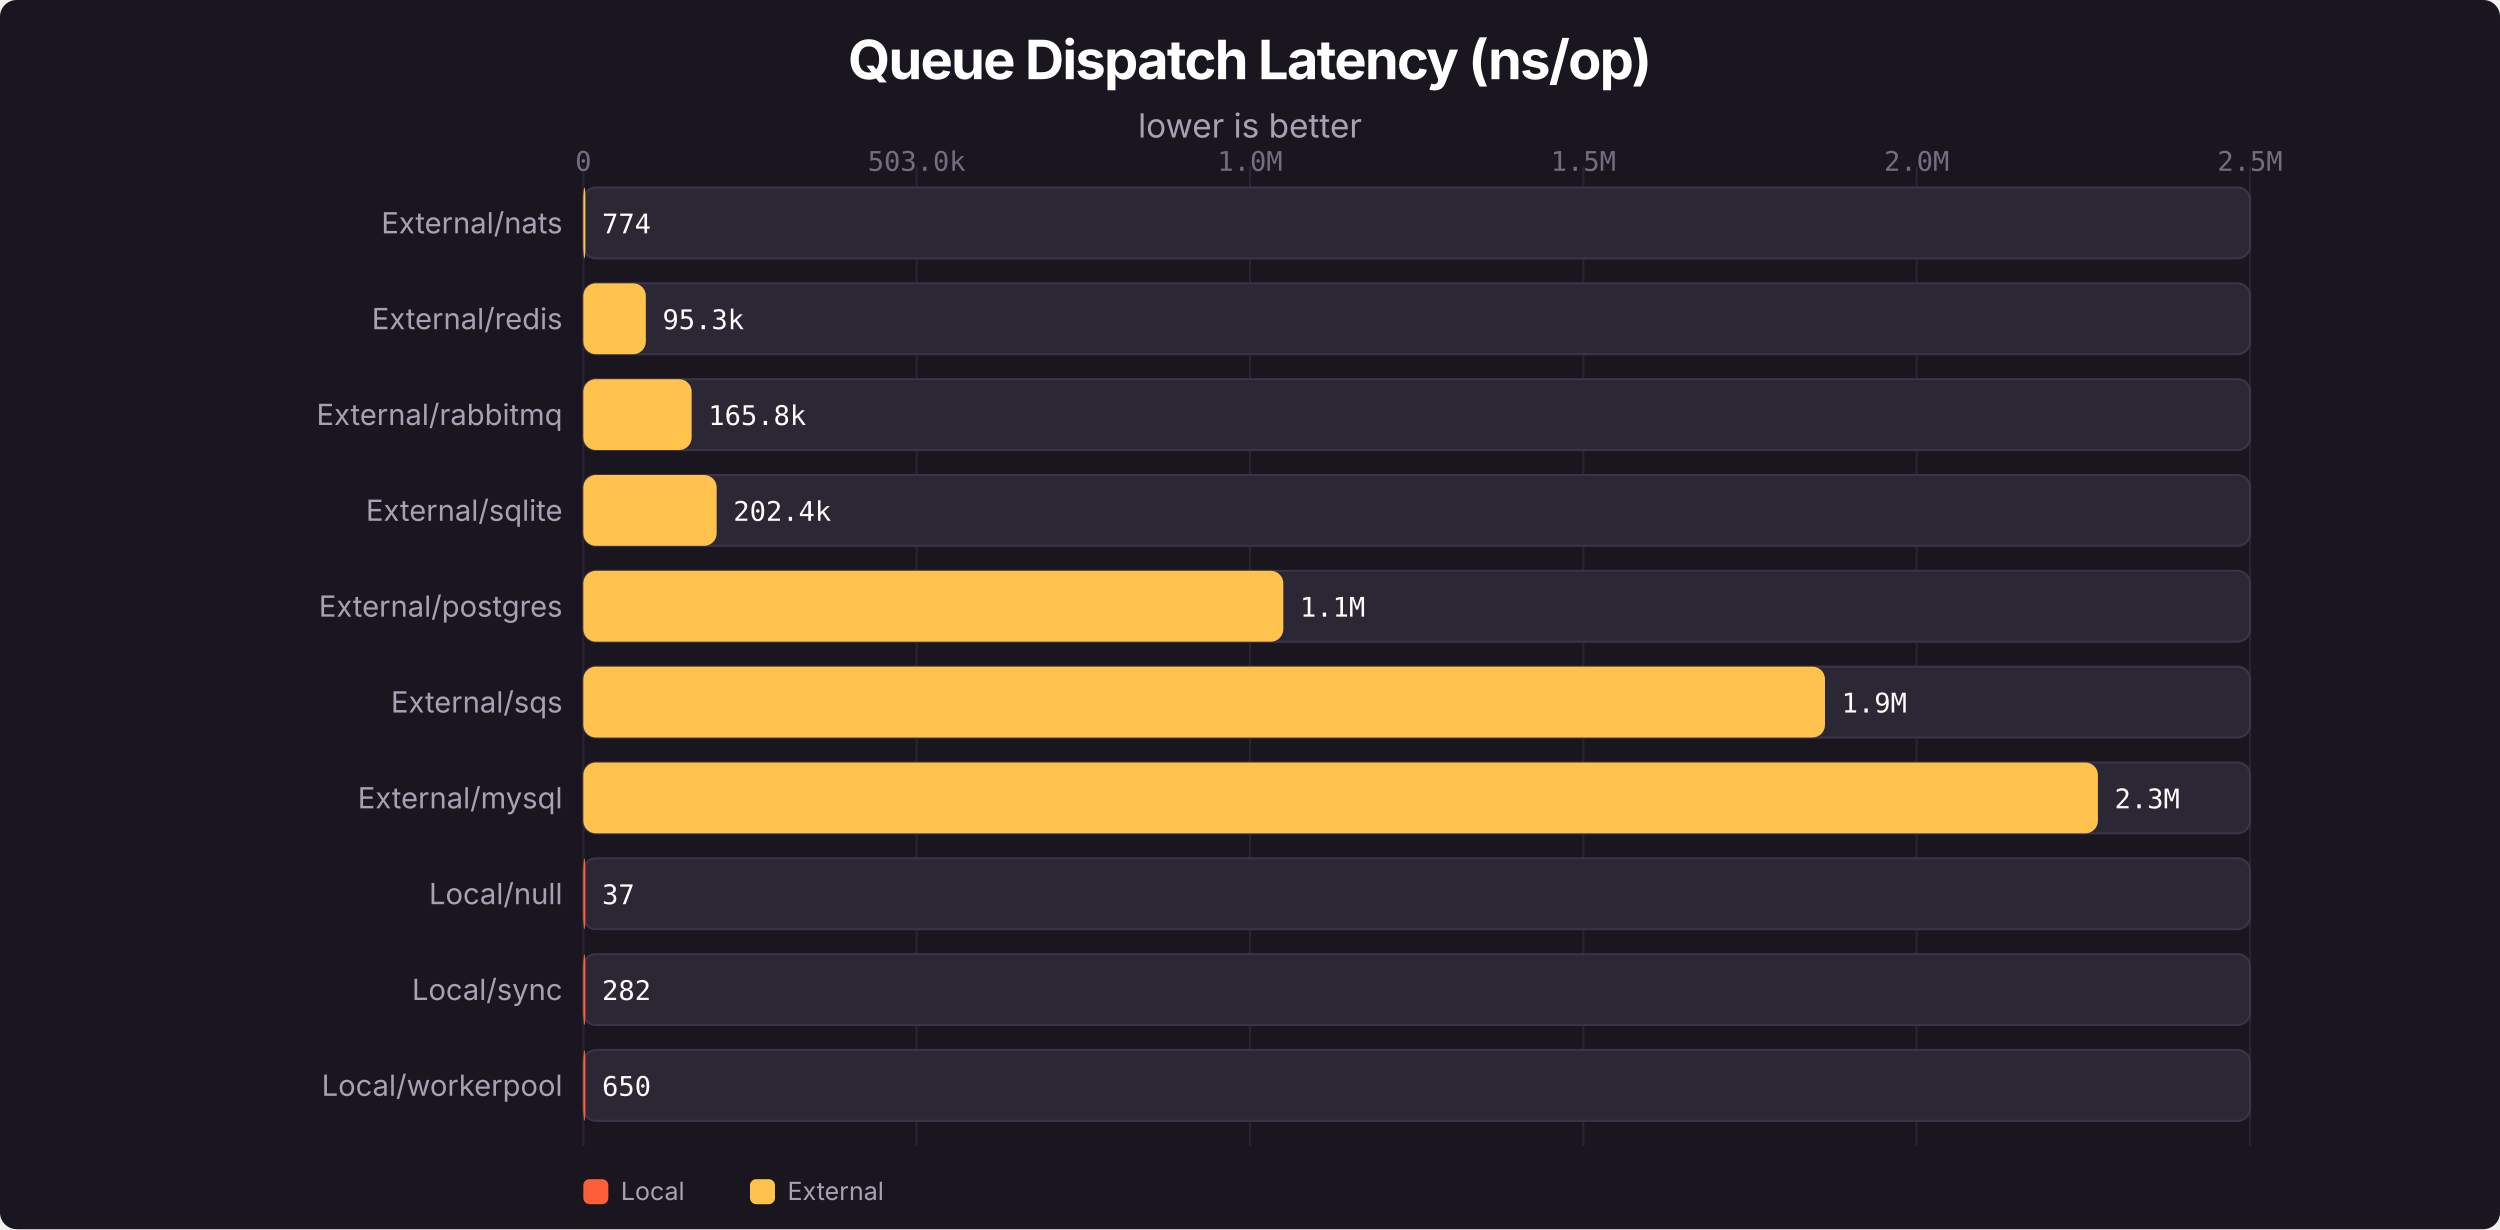
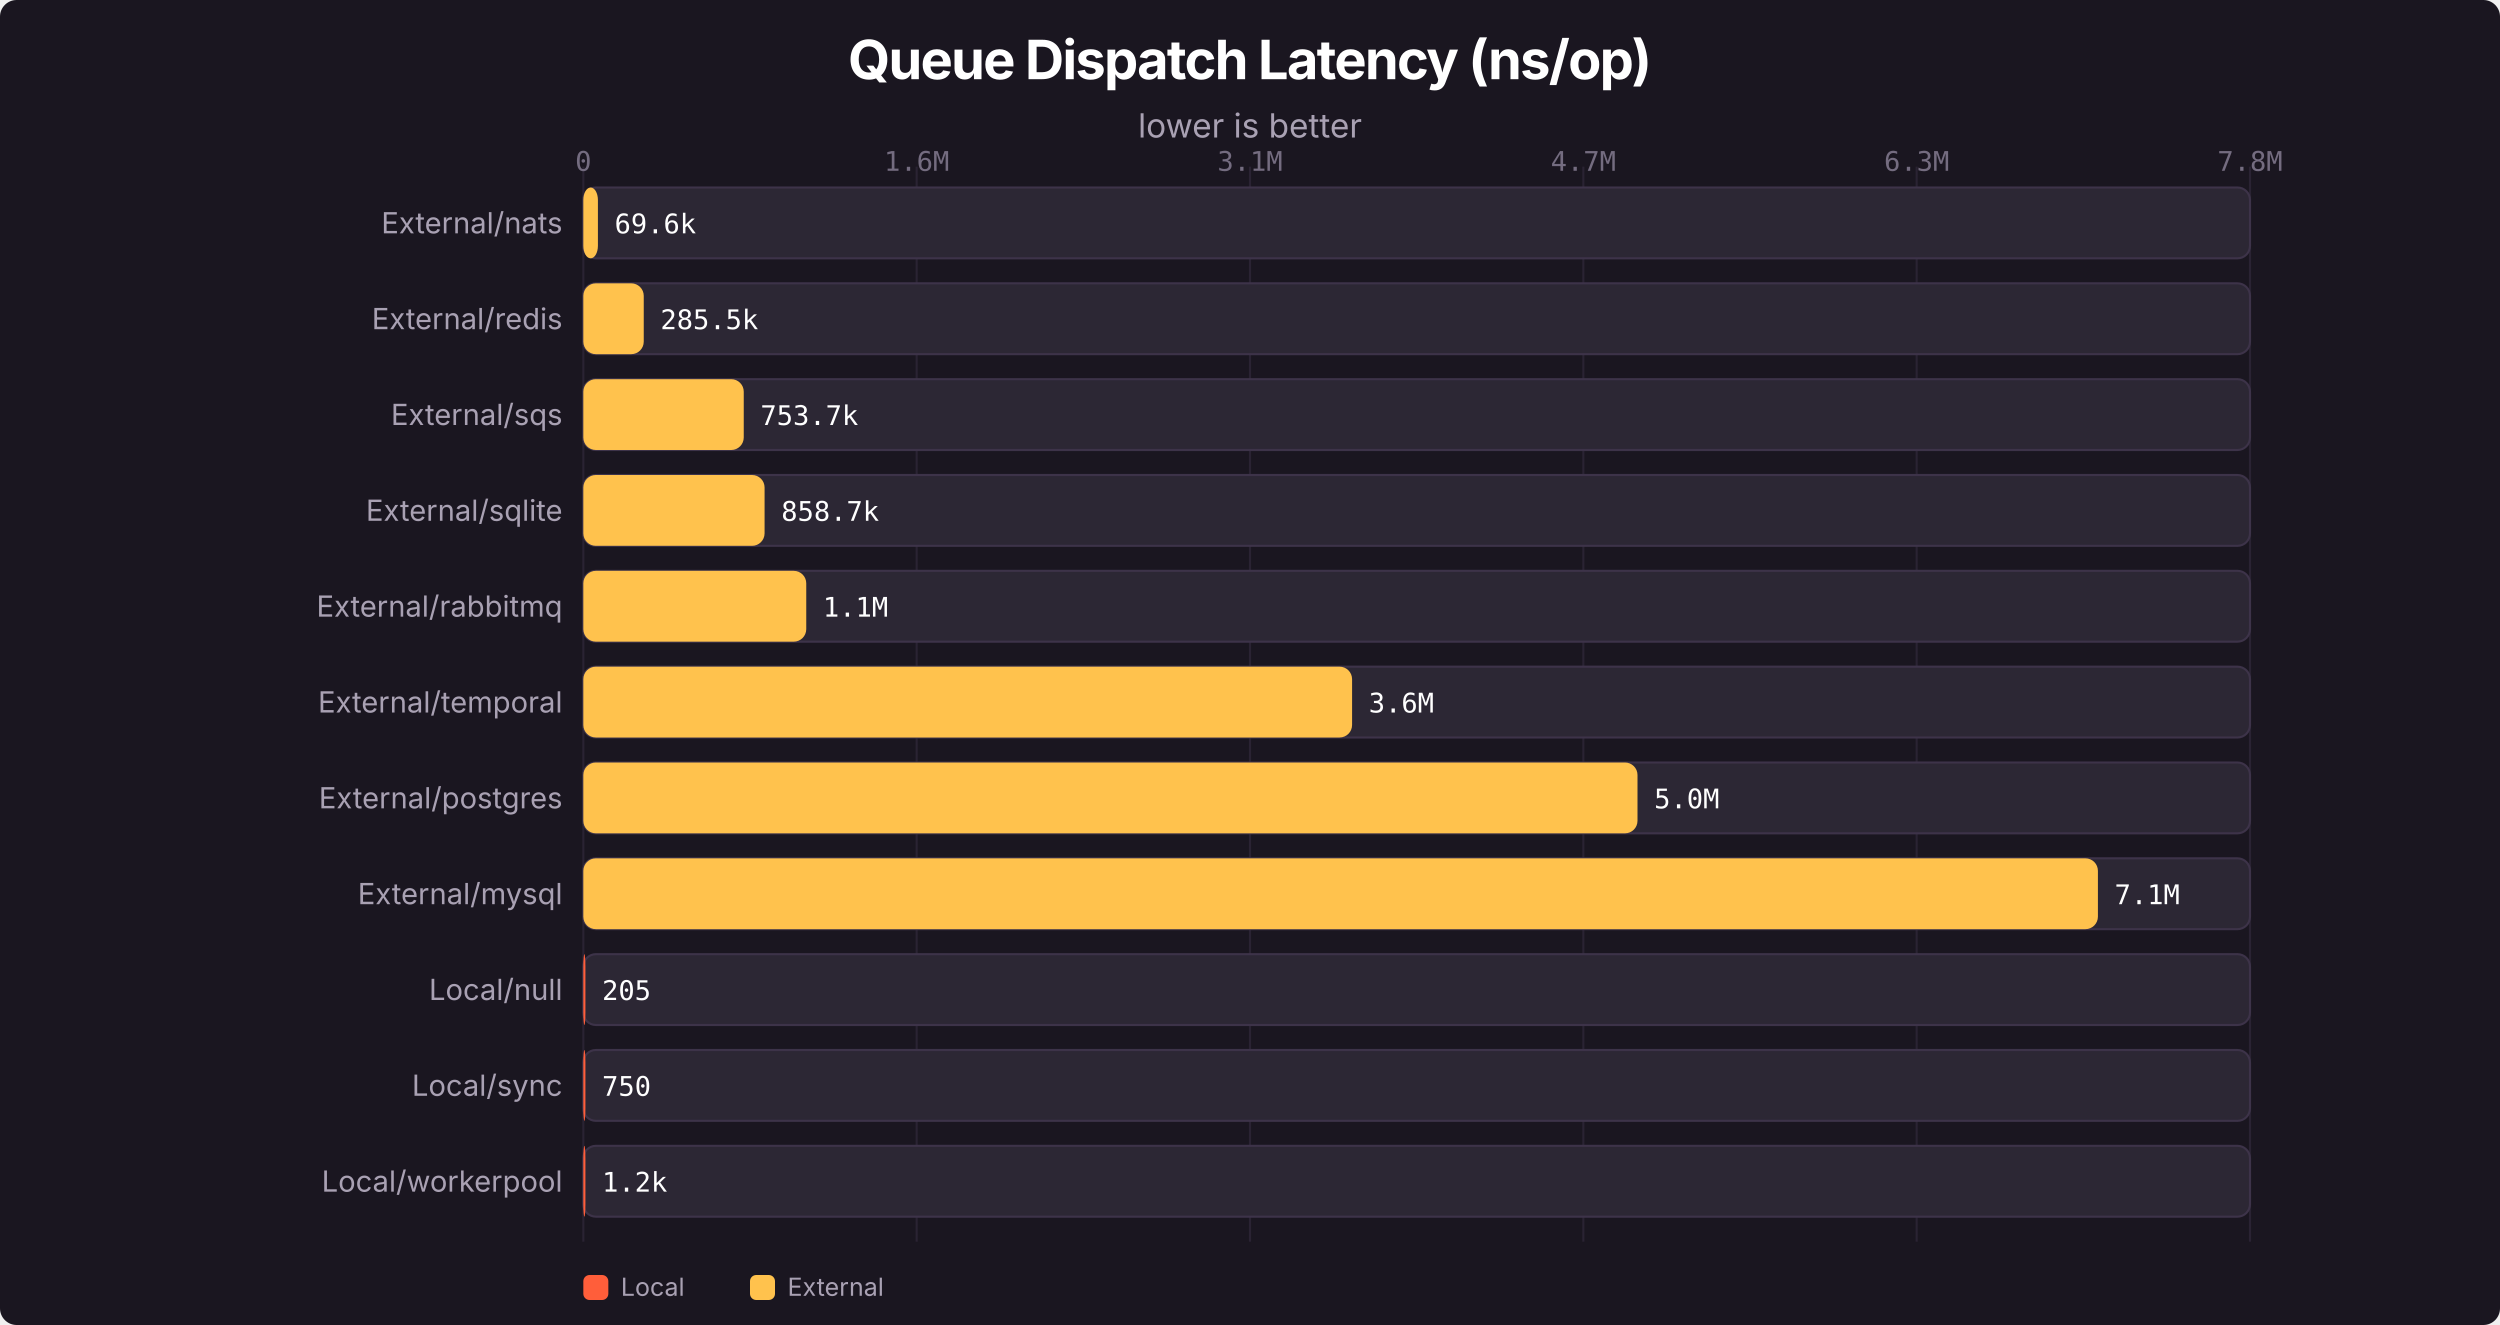
- <svg xmlns="http://www.w3.org/2000/svg" width="1200" height="590" viewBox="0 0 1200 590">
+ <svg xmlns="http://www.w3.org/2000/svg" width="1200" height="636" viewBox="0 0 1200 636">
  <rect width="100%" height="100%" rx="8" fill="#1A1620" />
  <text x="600" y="38" text-anchor="middle" fill="#FFFFFF" font-size="26" font-weight="700" letter-spacing="-0.8" font-family="Space Grotesk, Inter, system-ui, sans-serif">Queue Dispatch Latency (ns/op)</text>
  <text x="600" y="66" text-anchor="middle" fill="#A9A1B3" font-size="16" font-family="Inter, system-ui, sans-serif">lower is better</text>
-   <line x1="280" y1="80" x2="280" y2="550" stroke="#2A2333" stroke-width="1" />
+   <line x1="280" y1="80" x2="280" y2="596" stroke="#2A2333" stroke-width="1" />
  <text x="280" y="82" text-anchor="middle" fill="#746C80" font-size="13" font-family="JetBrains Mono, ui-monospace, monospace">0</text>
-   <line x1="440" y1="80" x2="440" y2="550" stroke="#2A2333" stroke-width="1" />
-   <text x="440" y="82" text-anchor="middle" fill="#746C80" font-size="13" font-family="JetBrains Mono, ui-monospace, monospace">503.0k</text>
-   <line x1="600" y1="80" x2="600" y2="550" stroke="#2A2333" stroke-width="1" />
-   <text x="600" y="82" text-anchor="middle" fill="#746C80" font-size="13" font-family="JetBrains Mono, ui-monospace, monospace">1.0M</text>
-   <line x1="760" y1="80" x2="760" y2="550" stroke="#2A2333" stroke-width="1" />
-   <text x="760" y="82" text-anchor="middle" fill="#746C80" font-size="13" font-family="JetBrains Mono, ui-monospace, monospace">1.5M</text>
-   <line x1="920" y1="80" x2="920" y2="550" stroke="#2A2333" stroke-width="1" />
-   <text x="920" y="82" text-anchor="middle" fill="#746C80" font-size="13" font-family="JetBrains Mono, ui-monospace, monospace">2.0M</text>
-   <line x1="1080" y1="80" x2="1080" y2="550" stroke="#2A2333" stroke-width="1" />
-   <text x="1080" y="82" text-anchor="middle" fill="#746C80" font-size="13" font-family="JetBrains Mono, ui-monospace, monospace">2.5M</text>
+   <line x1="440" y1="80" x2="440" y2="596" stroke="#2A2333" stroke-width="1" />
+   <text x="440" y="82" text-anchor="middle" fill="#746C80" font-size="13" font-family="JetBrains Mono, ui-monospace, monospace">1.6M</text>
+   <line x1="600" y1="80" x2="600" y2="596" stroke="#2A2333" stroke-width="1" />
+   <text x="600" y="82" text-anchor="middle" fill="#746C80" font-size="13" font-family="JetBrains Mono, ui-monospace, monospace">3.1M</text>
+   <line x1="760" y1="80" x2="760" y2="596" stroke="#2A2333" stroke-width="1" />
+   <text x="760" y="82" text-anchor="middle" fill="#746C80" font-size="13" font-family="JetBrains Mono, ui-monospace, monospace">4.7M</text>
+   <line x1="920" y1="80" x2="920" y2="596" stroke="#2A2333" stroke-width="1" />
+   <text x="920" y="82" text-anchor="middle" fill="#746C80" font-size="13" font-family="JetBrains Mono, ui-monospace, monospace">6.3M</text>
+   <line x1="1080" y1="80" x2="1080" y2="596" stroke="#2A2333" stroke-width="1" />
+   <text x="1080" y="82" text-anchor="middle" fill="#746C80" font-size="13" font-family="JetBrains Mono, ui-monospace, monospace">7.8M</text>
  <rect x="280" y="90" width="800" height="34" rx="6" fill="#2C2734" stroke="#3D3349" />
-   <rect x="280" y="90" width="1" height="34" rx="6" fill="#FFC24D" />
+   <rect x="280" y="90" width="7" height="34" rx="6" fill="#FFC24D" />
  <text x="270" y="112" text-anchor="end" fill="#A9A1B3" font-size="14" font-family="Inter, system-ui, sans-serif">External/nats</text>
-   <text x="289" y="112" text-anchor="start" fill="#FFFFFF" font-size="13" font-family="JetBrains Mono, ui-monospace, monospace">774</text>
+   <text x="295" y="112" text-anchor="start" fill="#FFFFFF" font-size="13" font-family="JetBrains Mono, ui-monospace, monospace">69.6k</text>
  <rect x="280" y="136" width="800" height="34" rx="6" fill="#2C2734" stroke="#3D3349" />
-   <rect x="280" y="136" width="30" height="34" rx="6" fill="#FFC24D" />
+   <rect x="280" y="136" width="29" height="34" rx="6" fill="#FFC24D" />
  <text x="270" y="158" text-anchor="end" fill="#A9A1B3" font-size="14" font-family="Inter, system-ui, sans-serif">External/redis</text>
-   <text x="318" y="158" text-anchor="start" fill="#FFFFFF" font-size="13" font-family="JetBrains Mono, ui-monospace, monospace">95.3k</text>
+   <text x="317" y="158" text-anchor="start" fill="#FFFFFF" font-size="13" font-family="JetBrains Mono, ui-monospace, monospace">285.5k</text>
  <rect x="280" y="182" width="800" height="34" rx="6" fill="#2C2734" stroke="#3D3349" />
-   <rect x="280" y="182" width="52" height="34" rx="6" fill="#FFC24D" />
-   <text x="270" y="204" text-anchor="end" fill="#A9A1B3" font-size="14" font-family="Inter, system-ui, sans-serif">External/rabbitmq</text>
-   <text x="340" y="204" text-anchor="start" fill="#FFFFFF" font-size="13" font-family="JetBrains Mono, ui-monospace, monospace">165.8k</text>
+   <rect x="280" y="182" width="77" height="34" rx="6" fill="#FFC24D" />
+   <text x="270" y="204" text-anchor="end" fill="#A9A1B3" font-size="14" font-family="Inter, system-ui, sans-serif">External/sqs</text>
+   <text x="365" y="204" text-anchor="start" fill="#FFFFFF" font-size="13" font-family="JetBrains Mono, ui-monospace, monospace">753.7k</text>
  <rect x="280" y="228" width="800" height="34" rx="6" fill="#2C2734" stroke="#3D3349" />
-   <rect x="280" y="228" width="64" height="34" rx="6" fill="#FFC24D" />
+   <rect x="280" y="228" width="87" height="34" rx="6" fill="#FFC24D" />
  <text x="270" y="250" text-anchor="end" fill="#A9A1B3" font-size="14" font-family="Inter, system-ui, sans-serif">External/sqlite</text>
-   <text x="352" y="250" text-anchor="start" fill="#FFFFFF" font-size="13" font-family="JetBrains Mono, ui-monospace, monospace">202.4k</text>
+   <text x="375" y="250" text-anchor="start" fill="#FFFFFF" font-size="13" font-family="JetBrains Mono, ui-monospace, monospace">858.7k</text>
  <rect x="280" y="274" width="800" height="34" rx="6" fill="#2C2734" stroke="#3D3349" />
-   <rect x="280" y="274" width="336" height="34" rx="6" fill="#FFC24D" />
-   <text x="270" y="296" text-anchor="end" fill="#A9A1B3" font-size="14" font-family="Inter, system-ui, sans-serif">External/postgres</text>
-   <text x="624" y="296" text-anchor="start" fill="#FFFFFF" font-size="13" font-family="JetBrains Mono, ui-monospace, monospace">1.1M</text>
+   <rect x="280" y="274" width="107" height="34" rx="6" fill="#FFC24D" />
+   <text x="270" y="296" text-anchor="end" fill="#A9A1B3" font-size="14" font-family="Inter, system-ui, sans-serif">External/rabbitmq</text>
+   <text x="395" y="296" text-anchor="start" fill="#FFFFFF" font-size="13" font-family="JetBrains Mono, ui-monospace, monospace">1.1M</text>
  <rect x="280" y="320" width="800" height="34" rx="6" fill="#2C2734" stroke="#3D3349" />
-   <rect x="280" y="320" width="596" height="34" rx="6" fill="#FFC24D" />
-   <text x="270" y="342" text-anchor="end" fill="#A9A1B3" font-size="14" font-family="Inter, system-ui, sans-serif">External/sqs</text>
-   <text x="884" y="342" text-anchor="start" fill="#FFFFFF" font-size="13" font-family="JetBrains Mono, ui-monospace, monospace">1.9M</text>
+   <rect x="280" y="320" width="369" height="34" rx="6" fill="#FFC24D" />
+   <text x="270" y="342" text-anchor="end" fill="#A9A1B3" font-size="14" font-family="Inter, system-ui, sans-serif">External/temporal</text>
+   <text x="657" y="342" text-anchor="start" fill="#FFFFFF" font-size="13" font-family="JetBrains Mono, ui-monospace, monospace">3.6M</text>
  <rect x="280" y="366" width="800" height="34" rx="6" fill="#2C2734" stroke="#3D3349" />
-   <rect x="280" y="366" width="727" height="34" rx="6" fill="#FFC24D" />
-   <text x="270" y="388" text-anchor="end" fill="#A9A1B3" font-size="14" font-family="Inter, system-ui, sans-serif">External/mysql</text>
-   <text x="1015" y="388" text-anchor="start" fill="#FFFFFF" font-size="13" font-family="JetBrains Mono, ui-monospace, monospace">2.3M</text>
+   <rect x="280" y="366" width="506" height="34" rx="6" fill="#FFC24D" />
+   <text x="270" y="388" text-anchor="end" fill="#A9A1B3" font-size="14" font-family="Inter, system-ui, sans-serif">External/postgres</text>
+   <text x="794" y="388" text-anchor="start" fill="#FFFFFF" font-size="13" font-family="JetBrains Mono, ui-monospace, monospace">5.0M</text>
  <rect x="280" y="412" width="800" height="34" rx="6" fill="#2C2734" stroke="#3D3349" />
-   <rect x="280" y="412" width="1" height="34" rx="6" fill="#FF5E3A" />
-   <text x="270" y="434" text-anchor="end" fill="#A9A1B3" font-size="14" font-family="Inter, system-ui, sans-serif">Local/null</text>
-   <text x="289" y="434" text-anchor="start" fill="#FFFFFF" font-size="13" font-family="JetBrains Mono, ui-monospace, monospace">37</text>
+   <rect x="280" y="412" width="727" height="34" rx="6" fill="#FFC24D" />
+   <text x="270" y="434" text-anchor="end" fill="#A9A1B3" font-size="14" font-family="Inter, system-ui, sans-serif">External/mysql</text>
+   <text x="1015" y="434" text-anchor="start" fill="#FFFFFF" font-size="13" font-family="JetBrains Mono, ui-monospace, monospace">7.1M</text>
  <rect x="280" y="458" width="800" height="34" rx="6" fill="#2C2734" stroke="#3D3349" />
  <rect x="280" y="458" width="1" height="34" rx="6" fill="#FF5E3A" />
-   <text x="270" y="480" text-anchor="end" fill="#A9A1B3" font-size="14" font-family="Inter, system-ui, sans-serif">Local/sync</text>
-   <text x="289" y="480" text-anchor="start" fill="#FFFFFF" font-size="13" font-family="JetBrains Mono, ui-monospace, monospace">282</text>
+   <text x="270" y="480" text-anchor="end" fill="#A9A1B3" font-size="14" font-family="Inter, system-ui, sans-serif">Local/null</text>
+   <text x="289" y="480" text-anchor="start" fill="#FFFFFF" font-size="13" font-family="JetBrains Mono, ui-monospace, monospace">205</text>
  <rect x="280" y="504" width="800" height="34" rx="6" fill="#2C2734" stroke="#3D3349" />
  <rect x="280" y="504" width="1" height="34" rx="6" fill="#FF5E3A" />
-   <text x="270" y="526" text-anchor="end" fill="#A9A1B3" font-size="14" font-family="Inter, system-ui, sans-serif">Local/workerpool</text>
-   <text x="289" y="526" text-anchor="start" fill="#FFFFFF" font-size="13" font-family="JetBrains Mono, ui-monospace, monospace">650</text>
-   <rect x="280" y="566" width="12" height="12" rx="3" fill="#FF5E3A" />
-   <text x="298" y="576" fill="#A9A1B3" font-size="12" font-family="Inter, system-ui, sans-serif">Local</text>
-   <rect x="360" y="566" width="12" height="12" rx="3" fill="#FFC24D" />
-   <text x="378" y="576" fill="#A9A1B3" font-size="12" font-family="Inter, system-ui, sans-serif">External</text>
+   <text x="270" y="526" text-anchor="end" fill="#A9A1B3" font-size="14" font-family="Inter, system-ui, sans-serif">Local/sync</text>
+   <text x="289" y="526" text-anchor="start" fill="#FFFFFF" font-size="13" font-family="JetBrains Mono, ui-monospace, monospace">750</text>
+   <rect x="280" y="550" width="800" height="34" rx="6" fill="#2C2734" stroke="#3D3349" />
+   <rect x="280" y="550" width="1" height="34" rx="6" fill="#FF5E3A" />
+   <text x="270" y="572" text-anchor="end" fill="#A9A1B3" font-size="14" font-family="Inter, system-ui, sans-serif">Local/workerpool</text>
+   <text x="289" y="572" text-anchor="start" fill="#FFFFFF" font-size="13" font-family="JetBrains Mono, ui-monospace, monospace">1.2k</text>
+   <rect x="280" y="612" width="12" height="12" rx="3" fill="#FF5E3A" />
+   <text x="298" y="622" fill="#A9A1B3" font-size="12" font-family="Inter, system-ui, sans-serif">Local</text>
+   <rect x="360" y="612" width="12" height="12" rx="3" fill="#FFC24D" />
+   <text x="378" y="622" fill="#A9A1B3" font-size="12" font-family="Inter, system-ui, sans-serif">External</text>
</svg>
